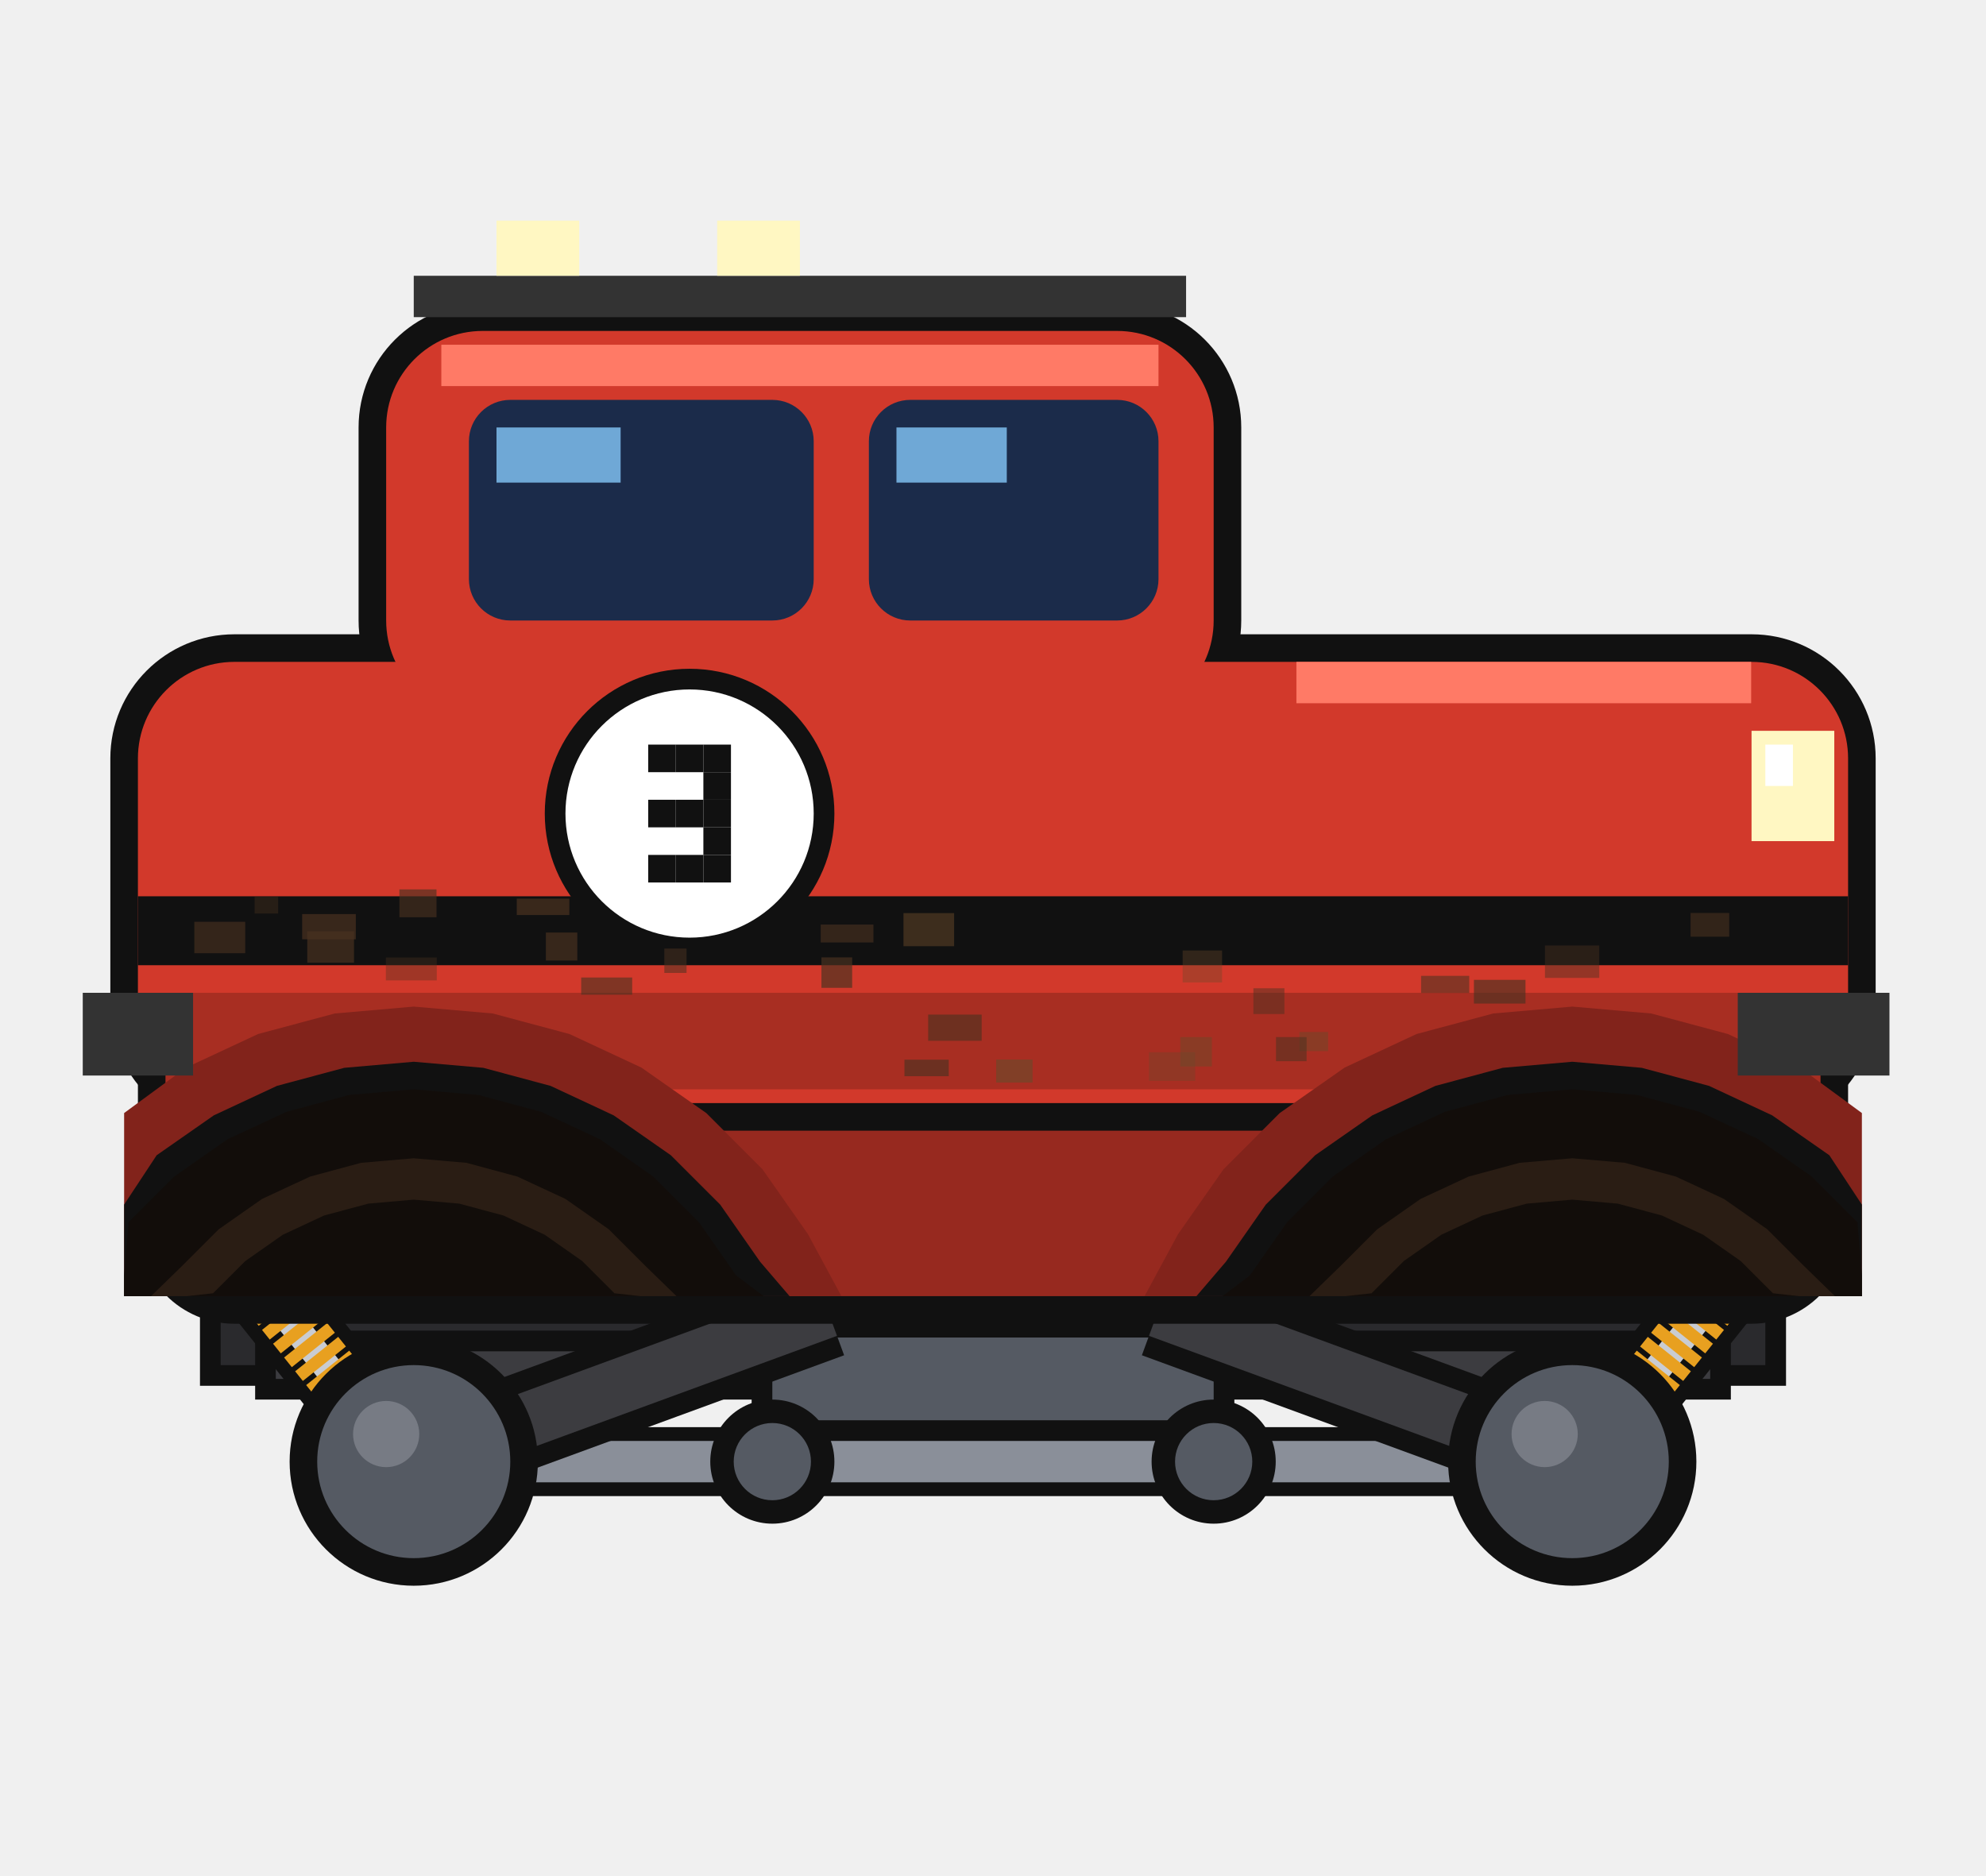
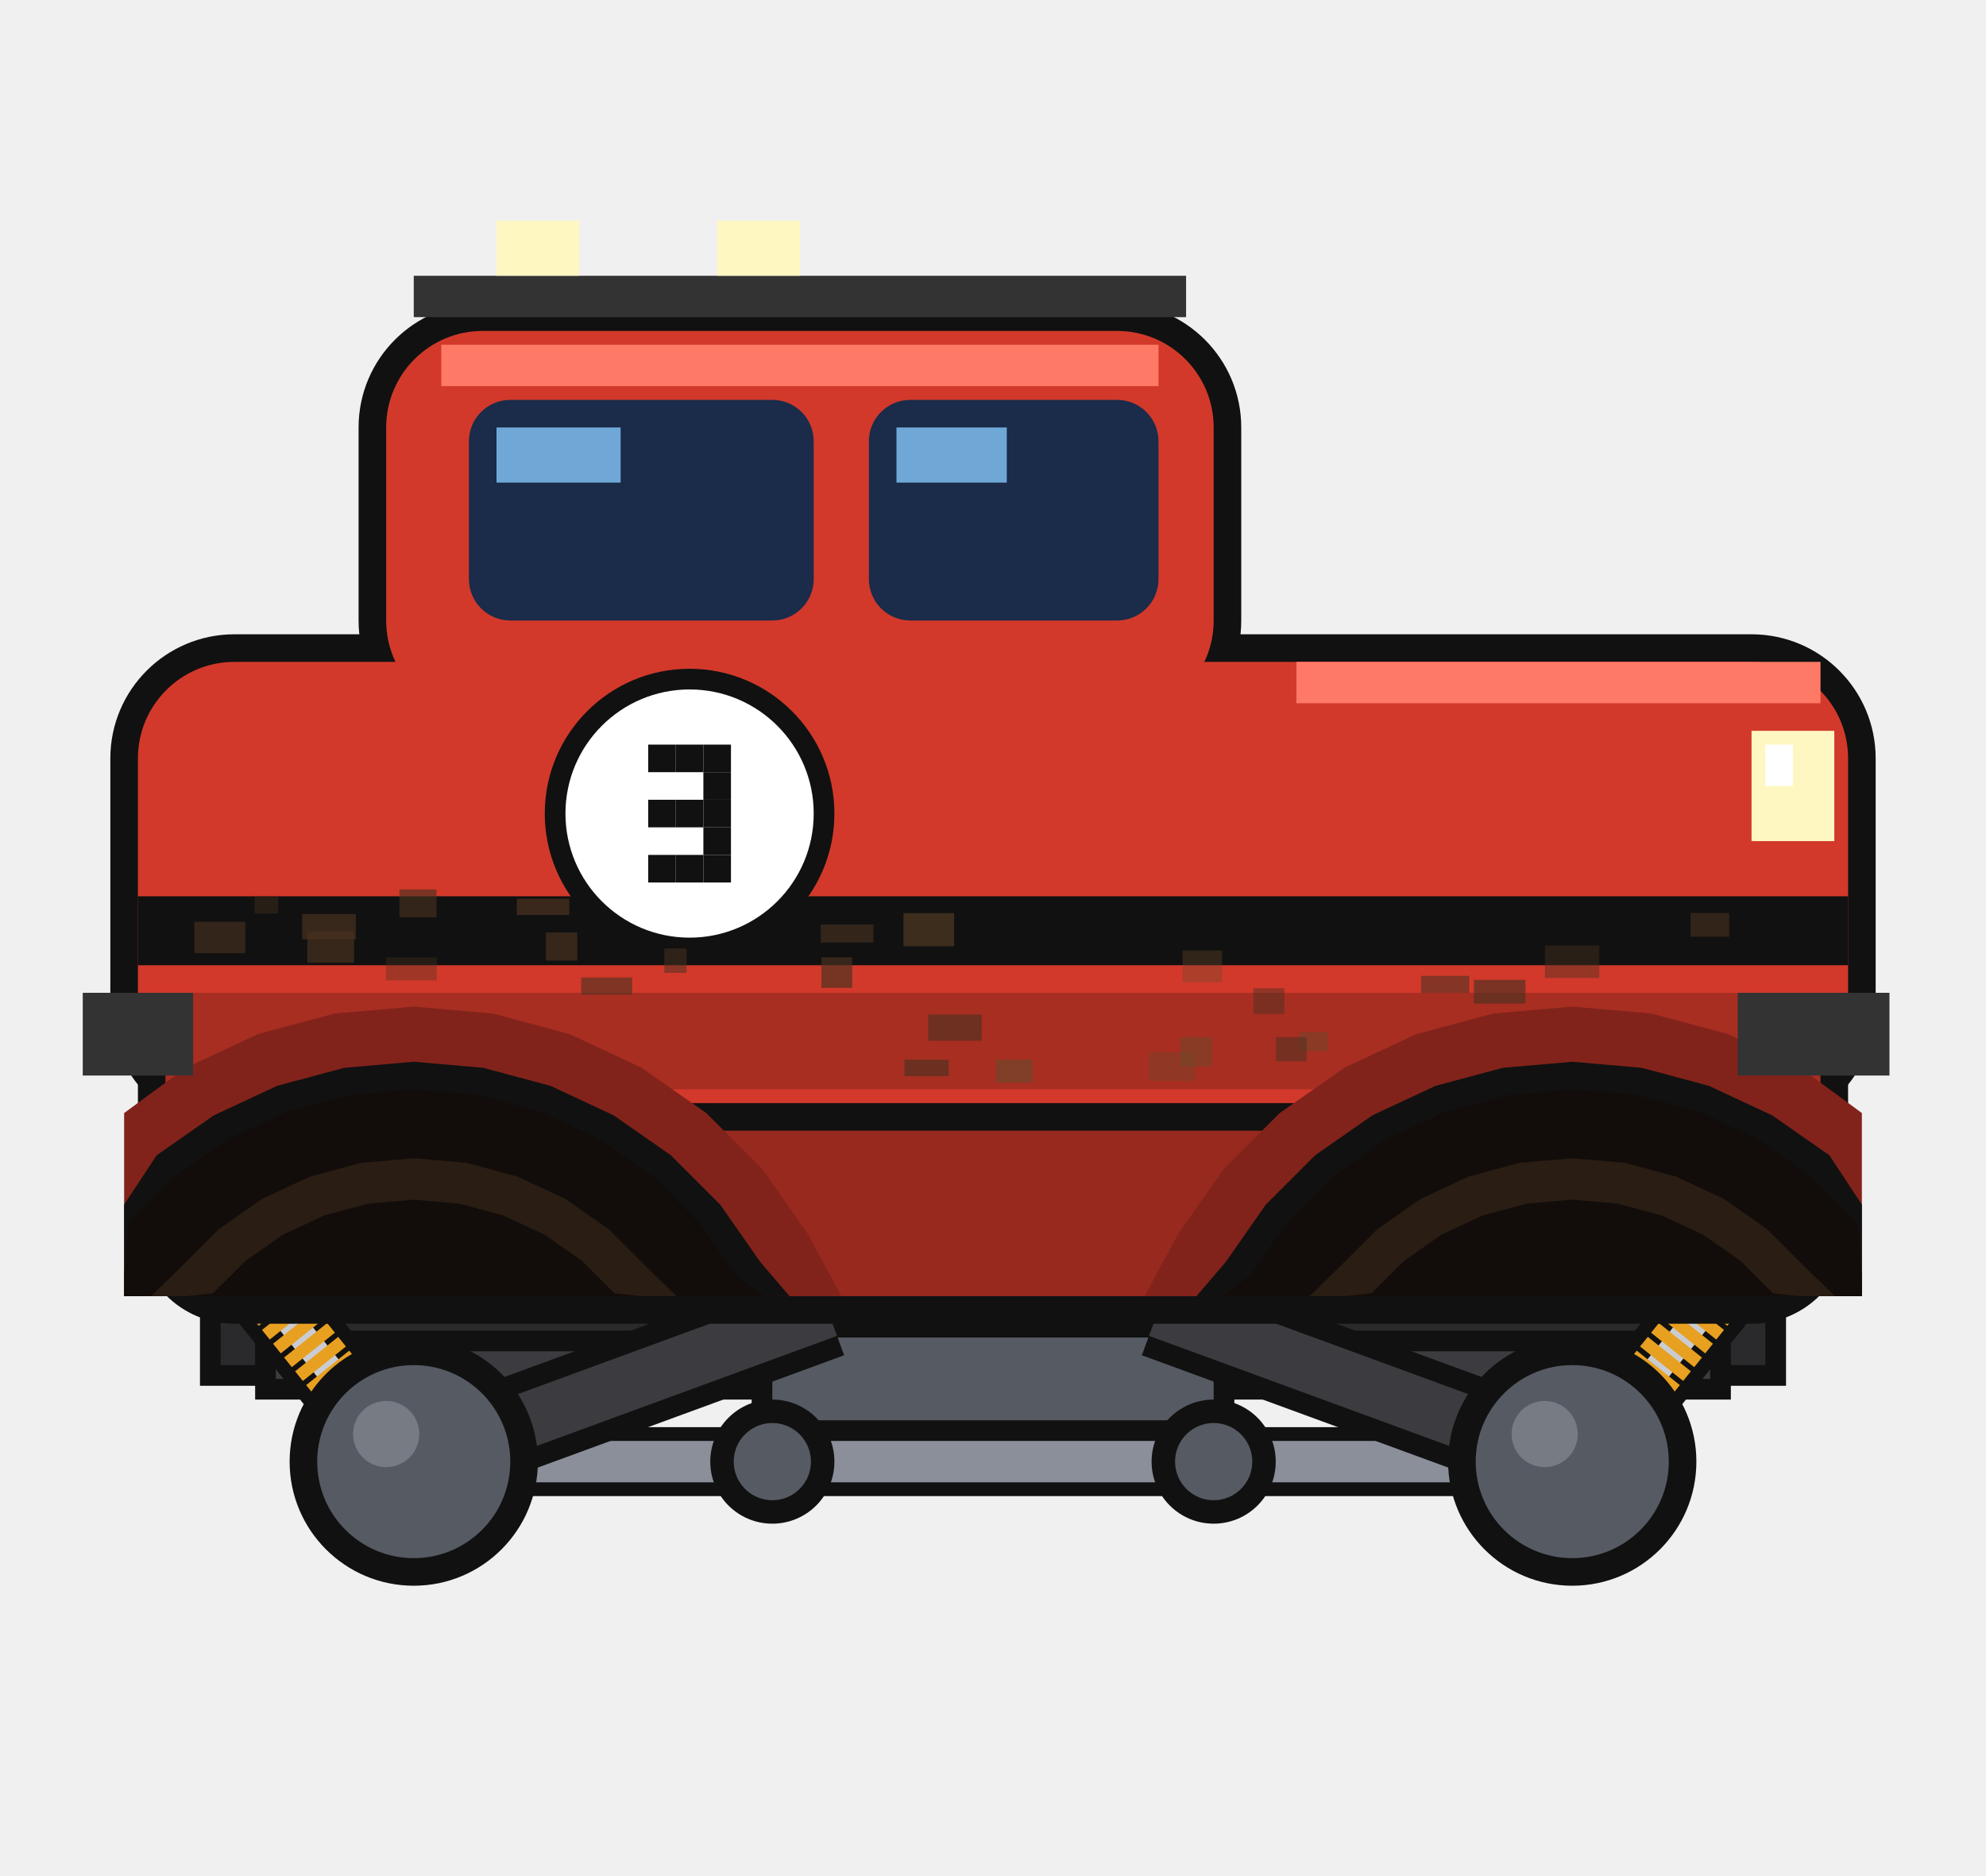
- <svg xmlns="http://www.w3.org/2000/svg" width="144" height="136" viewBox="0 0 144 136" version="1.1" id="svg100">
-   <defs id="defs100" />
-   <rect x="14.5" y="89.5" width="115" height="11" fill="#111111" id="rect1" />
-   <rect x="16" y="91" width="112" height="8" fill="#2a2a2d" id="rect2" />
-   <rect x="18.5" y="96.5" width="107" height="5" fill="#111111" id="rect3" />
-   <rect x="20" y="98" width="104" height="2" fill="#3c3c40" id="rect4" />
-   <rect x="54.5" y="95.5" width="35" height="9" fill="#111111" id="rect5" />
-   <rect x="56" y="97" width="32" height="6" fill="#555a63" id="rect6" />
-   <line x1="30" y1="106" x2="114" y2="106" fill="none" stroke="#111111" stroke-width="5" id="line6" />
-   <line x1="30" y1="106" x2="114" y2="106" fill="none" stroke="#8a8f99" stroke-width="3" id="line7" />
-   <circle cx="56" cy="106" r="4.5" fill="#111111" id="circle7" />
-   <circle cx="88" cy="106" r="4.5" fill="#111111" id="circle8" />
-   <circle cx="56" cy="106" r="2.8" fill="#555a63" id="circle9" />
-   <circle cx="88" cy="106" r="2.8" fill="#555a63" id="circle10" />
-   <line x1="30" y1="106" x2="60" y2="95" fill="none" stroke="#111111" stroke-width="7" id="line10" />
-   <line x1="30" y1="106" x2="60" y2="95" fill="none" stroke="#3c3c40" stroke-width="4" id="line11" />
-   <line x1="18" y1="92" x2="26" y2="102" fill="none" stroke="#111111" stroke-width="6" id="line12" />
-   <line x1="18" y1="92" x2="26" y2="102" fill="none" stroke="#c9ccd2" stroke-width="2" id="line13" />
-   <line x1="18.96" y1="93.2" x2="19.52" y2="93.9" fill="none" stroke="#e8a020" stroke-width="4" id="line14" />
-   <line x1="19.76" y1="94.2" x2="20.32" y2="94.9" fill="none" stroke="#e8a020" stroke-width="4" id="line15" />
-   <line x1="20.56" y1="95.2" x2="21.12" y2="95.9" fill="none" stroke="#e8a020" stroke-width="4" id="line16" />
-   <line x1="21.36" y1="96.2" x2="21.92" y2="96.9" fill="none" stroke="#e8a020" stroke-width="4" id="line17" />
-   <line x1="22.16" y1="97.2" x2="22.72" y2="97.9" fill="none" stroke="#e8a020" stroke-width="4" id="line18" />
-   <line x1="22.96" y1="98.2" x2="23.52" y2="98.9" fill="none" stroke="#e8a020" stroke-width="4" id="line19" />
-   <line x1="23.76" y1="99.2" x2="24.32" y2="99.9" fill="none" stroke="#e8a020" stroke-width="4" id="line20" />
-   <circle cx="30" cy="106" r="9" fill="#111111" id="circle20" />
-   <circle cx="30" cy="106" r="7" fill="#555a63" id="circle21" />
-   <circle cx="28" cy="104" r="2.4" fill="#777b84" id="circle22" />
-   <line x1="114" y1="106" x2="84" y2="95" fill="none" stroke="#111111" stroke-width="7" id="line22" />
-   <line x1="114" y1="106" x2="84" y2="95" fill="none" stroke="#3c3c40" stroke-width="4" id="line23" />
-   <line x1="126" y1="92" x2="118" y2="102" fill="none" stroke="#111111" stroke-width="6" id="line24" />
-   <line x1="126" y1="92" x2="118" y2="102" fill="none" stroke="#c9ccd2" stroke-width="2" id="line25" />
-   <line x1="125.04" y1="93.2" x2="124.48" y2="93.9" fill="none" stroke="#e8a020" stroke-width="4" id="line26" />
-   <line x1="124.24" y1="94.2" x2="123.68" y2="94.9" fill="none" stroke="#e8a020" stroke-width="4" id="line27" />
-   <line x1="123.44" y1="95.2" x2="122.88" y2="95.9" fill="none" stroke="#e8a020" stroke-width="4" id="line28" />
-   <line x1="122.64" y1="96.2" x2="122.08" y2="96.9" fill="none" stroke="#e8a020" stroke-width="4" id="line29" />
-   <line x1="121.84" y1="97.2" x2="121.28" y2="97.9" fill="none" stroke="#e8a020" stroke-width="4" id="line30" />
-   <line x1="121.04" y1="98.2" x2="120.48" y2="98.9" fill="none" stroke="#e8a020" stroke-width="4" id="line31" />
-   <line x1="120.24" y1="99.2" x2="119.68" y2="99.9" fill="none" stroke="#e8a020" stroke-width="4" id="line32" />
-   <circle cx="114" cy="106" r="9" fill="#111111" id="circle32" />
-   <circle cx="114" cy="106" r="7" fill="#555a63" id="circle33" />
-   <circle cx="112" cy="104" r="2.4" fill="#777b84" id="circle34" />
-   <rect x="10" y="70" width="124" height="26" rx="7" fill="#111111" id="rect34" />
-   <rect x="12" y="72" width="120" height="22" rx="5" fill="#97291f" id="rect35" />
-   <rect x="8" y="46" width="128" height="36" rx="9" fill="#111111" id="rect36" />
-   <rect x="26" y="22" width="64" height="32" rx="9" fill="#111111" id="rect37" />
-   <rect x="10" y="48" width="124" height="32" rx="7" fill="#d2392b" id="rect38" />
-   <rect x="28" y="24" width="60" height="28" rx="7" fill="#d2392b" id="rect39" />
-   <rect x="12" y="72" width="120" height="7" fill="#a82e22" id="rect40" />
-   <rect x="32" y="25" width="52" height="3" fill="#ff7a66" id="rect41" />
-   <rect x="94" y="48" width="32.972" height="3" fill="#ff7a66" id="rect42" style="stroke-width:0.931" />
-   <rect x="10" y="65" width="124" height="5" fill="#111111" id="rect43" />
-   <rect x="34" y="29" width="25" height="16" rx="3" fill="#1b2b4a" id="rect44" />
-   <rect x="63" y="29" width="21" height="16" rx="3" fill="#1b2b4a" id="rect45" />
-   <rect x="36" y="31" width="9" height="4" fill="#6fa8d6" id="rect46" />
-   <rect x="65" y="31" width="8" height="4" fill="#6fa8d6" id="rect47" />
-   <polygon points="9,94 9,94 9,94 9,89.5 9,84.79 9,80.72 13.5,77.42 18.71,74.99 24.27,73.5 30,73 35.73,73.5 41.29,74.99 46.5,77.42 51.21,80.72 55.28,84.79 58.58,89.5 61.01,94 62.5,94 63,94" fill="#82231b" id="polygon47" />
-   <polygon points="9,94 9,94 9,94 9,91.5 9,87.36 11.36,83.78 15.5,80.89 20.08,78.75 24.96,77.44 30,77 35.04,77.44 39.92,78.75 44.5,80.89 48.64,83.78 52.22,87.36 55.11,91.5 57.25,94 58.56,94 59,94" fill="#111111" id="polygon48" />
-   <polygon points="9,94 9,94 9,94 9,92.5 9.32,88.64 12.64,85.32 16.5,82.62 20.77,80.63 25.31,79.41 30,79 34.69,79.41 39.23,80.63 43.5,82.62 47.36,85.32 50.68,88.64 53.38,92.5 55.37,94 56.59,94 57,94" fill="#120d0a" id="polygon49" />
-   <polygon points="9,94 9,94 9.33,94 10.95,94 13.15,91.86 15.86,89.15 19,86.95 22.48,85.33 26.18,84.33 30,84 33.82,84.33 37.52,85.33 41,86.95 44.14,89.15 46.85,91.86 49.05,94 50.67,94 51.67,94 52,94" fill="#2a1d14" id="polygon50" />
-   <polygon points="11,94 11.29,94 12.15,94 13.55,94 15.45,93.79 17.79,91.45 20.5,89.55 23.5,88.15 26.7,87.29 30,87 33.3,87.29 36.5,88.15 39.5,89.55 42.21,91.45 44.55,93.79 46.45,94 47.85,94 48.71,94 49,94" fill="#120d0a" id="polygon51" />
-   <polygon points="81,94 81.5,94 82.99,94 85.42,89.5 88.72,84.79 92.79,80.72 97.5,77.42 102.71,74.99 108.27,73.5 114,73 119.73,73.5 125.29,74.99 130.5,77.42 135,80.72 135,84.79 135,89.5 135,94 135,94 135,94" fill="#82231b" id="polygon52" />
-   <polygon points="85,94 85.44,94 86.75,94 88.89,91.5 91.78,87.36 95.36,83.78 99.5,80.89 104.08,78.75 108.96,77.44 114,77 119.04,77.44 123.92,78.75 128.5,80.89 132.64,83.78 135,87.36 135,91.5 135,94 135,94 135,94" fill="#111111" id="polygon53" />
-   <polygon points="87,94 87.41,94 88.63,94 90.62,92.5 93.32,88.64 96.64,85.32 100.5,82.62 104.77,80.63 109.31,79.41 114,79 118.69,79.41 123.23,80.63 127.5,82.62 131.36,85.32 134.68,88.64 135,92.5 135,94 135,94 135,94" fill="#120d0a" id="polygon54" />
-   <polygon points="92,94 92.33,94 93.33,94 94.95,94 97.15,91.86 99.86,89.15 103,86.95 106.48,85.33 110.18,84.33 114,84 117.82,84.33 121.52,85.33 125,86.95 128.14,89.15 130.85,91.86 133.05,94 134.67,94 135,94 135,94" fill="#2a1d14" id="polygon55" />
-   <polygon points="95,94 95.29,94 96.15,94 97.55,94 99.45,93.79 101.79,91.45 104.5,89.55 107.5,88.15 110.7,87.29 114,87 117.3,87.29 120.5,88.15 123.5,89.55 126.21,91.45 128.55,93.79 130.45,94 131.85,94 132.71,94 133,94" fill="#120d0a" id="polygon56" />
-   <circle cx="50" cy="59" r="10.5" fill="#111111" id="circle56" />
-   <circle cx="50" cy="59" r="9" fill="#ffffff" id="circle57" />
-   <rect x="47" y="54" width="2" height="2" fill="#111111" id="rect57" />
-   <rect x="49" y="54" width="2" height="2" fill="#111111" id="rect58" />
-   <rect x="51" y="54" width="2" height="2" fill="#111111" id="rect59" />
-   <rect x="51" y="56" width="2" height="2" fill="#111111" id="rect60" />
-   <rect x="47" y="58" width="2" height="2" fill="#111111" id="rect61" />
-   <rect x="49" y="58" width="2" height="2" fill="#111111" id="rect62" />
-   <rect x="51" y="58" width="2" height="2" fill="#111111" id="rect63" />
-   <rect x="51" y="60" width="2" height="2" fill="#111111" id="rect64" />
-   <rect x="47" y="62" width="2" height="2" fill="#111111" id="rect65" />
-   <rect x="49" y="62" width="2" height="2" fill="#111111" id="rect66" />
-   <rect x="51" y="62" width="2" height="2" fill="#111111" id="rect67" />
-   <rect x="30" y="20" width="56" height="3" fill="#333333" id="rect68" />
-   <rect x="36" y="16" width="6" height="4" fill="#fff7c2" id="rect69" />
-   <rect x="52" y="16" width="6" height="4" fill="#fff7c2" id="rect70" />
-   <rect x="127" y="53" width="6" height="8" fill="#fff7c2" id="rect71" />
-   <rect x="128" y="54" width="2" height="3" fill="#ffffff" id="rect72" />
-   <rect x="126" y="72" width="11" height="6" fill="#333333" id="rect73" />
-   <rect x="6" y="72" width="8" height="6" fill="#333333" id="rect74" />
-   <rect x="72.23" y="76.84" width="2.64" height="1.67" fill="#6b4a2a" fill-opacity="0.63" id="rect75" />
-   <rect x="37.47" y="65.17" width="3.81" height="1.19" fill="#4a3220" fill-opacity="0.7" id="rect76" />
-   <rect x="59.56" y="69.43" width="2.23" height="2.21" fill="#4a3220" fill-opacity="0.67" id="rect77" />
-   <rect x="122.58" y="66.21" width="2.8" height="1.72" fill="#4a3220" fill-opacity="0.59" id="rect78" />
-   <rect x="48.17" y="68.79" width="1.61" height="1.77" fill="#4a3220" fill-opacity="0.53" id="rect79" />
-   <rect x="18.46" y="65.04" width="1.71" height="1.21" fill="#4a3220" fill-opacity="0.4" id="rect80" />
-   <rect x="103.04" y="70.77" width="3.49" height="1.24" fill="#4a3220" fill-opacity="0.57" id="rect81" />
-   <rect x="65.58" y="76.85" width="3.21" height="1.2" fill="#4a3220" fill-opacity="0.63" id="rect82" />
-   <rect x="83.31" y="76.31" width="3.35" height="2.08" fill="#6b4a2a" fill-opacity="0.36" id="rect83" />
-   <rect x="85.58" y="75.21" width="2.29" height="2.13" fill="#6b4a2a" fill-opacity="0.49" id="rect84" />
-   <rect x="27.98" y="69.44" width="3.69" height="1.66" fill="#4a3220" fill-opacity="0.37" id="rect85" />
-   <rect x="65.51" y="66.22" width="3.67" height="2.4" fill="#6b4a2a" fill-opacity="0.5" id="rect86" />
-   <rect x="21.91" y="66.29" width="3.89" height="1.83" fill="#4a3220" fill-opacity="0.69" id="rect87" />
-   <rect x="14.09" y="66.85" width="3.69" height="2.28" fill="#4a3220" fill-opacity="0.61" id="rect88" />
-   <rect x="112.02" y="68.57" width="3.94" height="2.35" fill="#4a3220" fill-opacity="0.45" id="rect89" />
-   <rect x="94.22" y="74.84" width="2.08" height="1.39" fill="#6b4a2a" fill-opacity="0.49" id="rect90" />
-   <rect x="85.75" y="68.93" width="2.86" height="2.32" fill="#6b4a2a" fill-opacity="0.36" id="rect91" />
-   <rect x="106.87" y="71.06" width="3.74" height="1.72" fill="#4a3220" fill-opacity="0.63" id="rect92" />
-   <rect x="39.58" y="67.63" width="2.28" height="2.03" fill="#4a3220" fill-opacity="0.66" id="rect93" />
-   <rect x="90.88" y="71.67" width="2.25" height="1.87" fill="#4a3220" fill-opacity="0.47" id="rect94" />
-   <rect x="67.3" y="73.58" width="3.88" height="1.9" fill="#4a3220" fill-opacity="0.61" id="rect95" />
-   <rect x="28.96" y="64.5" width="2.69" height="2.02" fill="#4a3220" fill-opacity="0.63" id="rect96" />
-   <rect x="92.52" y="75.21" width="2.22" height="1.75" fill="#4a3220" fill-opacity="0.53" id="rect97" />
-   <rect x="22.28" y="67.54" width="3.39" height="2.28" fill="#4a3220" fill-opacity="0.67" id="rect98" />
-   <rect x="59.51" y="67.05" width="3.82" height="1.3" fill="#4a3220" fill-opacity="0.63" id="rect99" />
-   <rect x="42.14" y="70.89" width="3.7" height="1.25" fill="#4a3220" fill-opacity="0.6" id="rect100" />
+ <svg xmlns="http://www.w3.org/2000/svg" width="144" height="136" viewBox="0 0 144 136">
+   <rect x="14.5" y="89.5" width="115" height="11" fill="#111111" />
+   <rect x="16" y="91" width="112" height="8" fill="#2a2a2d" />
+   <rect x="18.5" y="96.5" width="107" height="5" fill="#111111" />
+   <rect x="20" y="98" width="104" height="2" fill="#3c3c40" />
+   <rect x="54.5" y="95.5" width="35" height="9" fill="#111111" />
+   <rect x="56" y="97" width="32" height="6" fill="#555a63" />
+   <line x1="30" y1="106" x2="114" y2="106" fill="none" stroke="#111111" stroke-width="5" />
+   <line x1="30" y1="106" x2="114" y2="106" fill="none" stroke="#8a8f99" stroke-width="3" />
+   <circle cx="56" cy="106" r="4.5" fill="#111111" />
+   <circle cx="88" cy="106" r="4.5" fill="#111111" />
+   <circle cx="56" cy="106" r="2.8" fill="#555a63" />
+   <circle cx="88" cy="106" r="2.8" fill="#555a63" />
+   <line x1="30" y1="106" x2="60" y2="95" fill="none" stroke="#111111" stroke-width="7" />
+   <line x1="30" y1="106" x2="60" y2="95" fill="none" stroke="#3c3c40" stroke-width="4" />
+   <line x1="18" y1="92" x2="26" y2="102" fill="none" stroke="#111111" stroke-width="6" />
+   <line x1="18" y1="92" x2="26" y2="102" fill="none" stroke="#c9ccd2" stroke-width="2" />
+   <line x1="18.96" y1="93.2" x2="19.52" y2="93.9" fill="none" stroke="#e8a020" stroke-width="4" />
+   <line x1="19.76" y1="94.2" x2="20.32" y2="94.9" fill="none" stroke="#e8a020" stroke-width="4" />
+   <line x1="20.56" y1="95.2" x2="21.12" y2="95.9" fill="none" stroke="#e8a020" stroke-width="4" />
+   <line x1="21.36" y1="96.2" x2="21.92" y2="96.9" fill="none" stroke="#e8a020" stroke-width="4" />
+   <line x1="22.16" y1="97.2" x2="22.72" y2="97.9" fill="none" stroke="#e8a020" stroke-width="4" />
+   <line x1="22.96" y1="98.2" x2="23.52" y2="98.9" fill="none" stroke="#e8a020" stroke-width="4" />
+   <line x1="23.76" y1="99.2" x2="24.32" y2="99.9" fill="none" stroke="#e8a020" stroke-width="4" />
+   <circle cx="30" cy="106" r="9" fill="#111111" />
+   <circle cx="30" cy="106" r="7" fill="#555a63" />
+   <circle cx="28" cy="104" r="2.4" fill="#777b84" />
+   <line x1="114" y1="106" x2="84" y2="95" fill="none" stroke="#111111" stroke-width="7" />
+   <line x1="114" y1="106" x2="84" y2="95" fill="none" stroke="#3c3c40" stroke-width="4" />
+   <line x1="126" y1="92" x2="118" y2="102" fill="none" stroke="#111111" stroke-width="6" />
+   <line x1="126" y1="92" x2="118" y2="102" fill="none" stroke="#c9ccd2" stroke-width="2" />
+   <line x1="125.04" y1="93.2" x2="124.48" y2="93.9" fill="none" stroke="#e8a020" stroke-width="4" />
+   <line x1="124.24" y1="94.2" x2="123.68" y2="94.9" fill="none" stroke="#e8a020" stroke-width="4" />
+   <line x1="123.44" y1="95.2" x2="122.88" y2="95.9" fill="none" stroke="#e8a020" stroke-width="4" />
+   <line x1="122.64" y1="96.2" x2="122.08" y2="96.9" fill="none" stroke="#e8a020" stroke-width="4" />
+   <line x1="121.84" y1="97.2" x2="121.28" y2="97.9" fill="none" stroke="#e8a020" stroke-width="4" />
+   <line x1="121.04" y1="98.2" x2="120.48" y2="98.9" fill="none" stroke="#e8a020" stroke-width="4" />
+   <line x1="120.24" y1="99.2" x2="119.68" y2="99.9" fill="none" stroke="#e8a020" stroke-width="4" />
+   <circle cx="114" cy="106" r="9" fill="#111111" />
+   <circle cx="114" cy="106" r="7" fill="#555a63" />
+   <circle cx="112" cy="104" r="2.4" fill="#777b84" />
+   <rect x="10" y="70" width="124" height="26" rx="7" fill="#111111" />
+   <rect x="12" y="72" width="120" height="22" rx="5" fill="#97291f" />
+   <rect x="8" y="46" width="128" height="36" rx="9" fill="#111111" />
+   <rect x="26" y="22" width="64" height="32" rx="9" fill="#111111" />
+   <rect x="10" y="48" width="124" height="32" rx="7" fill="#d2392b" />
+   <rect x="28" y="24" width="60" height="28" rx="7" fill="#d2392b" />
+   <rect x="12" y="72" width="120" height="7" fill="#a82e22" />
+   <rect x="32" y="25" width="52" height="3" fill="#ff7a66" />
+   <rect x="94" y="48" width="38" height="3" fill="#ff7a66" />
+   <rect x="10" y="65" width="124" height="5" fill="#111111" />
+   <rect x="34" y="29" width="25" height="16" rx="3" fill="#1b2b4a" />
+   <rect x="63" y="29" width="21" height="16" rx="3" fill="#1b2b4a" />
+   <rect x="36" y="31" width="9" height="4" fill="#6fa8d6" />
+   <rect x="65" y="31" width="8" height="4" fill="#6fa8d6" />
+   <polygon points="9,94 9,94 9,94 9,89.5 9,84.79 9,80.72 13.5,77.42 18.71,74.99 24.27,73.5 30,73 35.73,73.5 41.29,74.99 46.5,77.42 51.21,80.72 55.28,84.79 58.58,89.5 61.01,94 62.5,94 63,94" fill="#82231b" />
+   <polygon points="9,94 9,94 9,94 9,91.5 9,87.36 11.36,83.78 15.5,80.89 20.08,78.75 24.96,77.44 30,77 35.04,77.44 39.92,78.75 44.5,80.89 48.64,83.78 52.22,87.36 55.11,91.5 57.25,94 58.56,94 59,94" fill="#111111" />
+   <polygon points="9,94 9,94 9,94 9,92.5 9.32,88.64 12.64,85.32 16.5,82.62 20.77,80.63 25.31,79.41 30,79 34.69,79.41 39.23,80.63 43.5,82.62 47.36,85.32 50.68,88.64 53.38,92.5 55.37,94 56.59,94 57,94" fill="#120d0a" />
+   <polygon points="9,94 9,94 9.33,94 10.95,94 13.15,91.86 15.86,89.15 19,86.95 22.48,85.33 26.18,84.33 30,84 33.82,84.33 37.52,85.33 41,86.95 44.14,89.15 46.85,91.86 49.05,94 50.67,94 51.67,94 52,94" fill="#2a1d14" />
+   <polygon points="11,94 11.29,94 12.15,94 13.55,94 15.45,93.79 17.79,91.45 20.5,89.55 23.5,88.15 26.7,87.29 30,87 33.3,87.29 36.5,88.15 39.5,89.55 42.21,91.45 44.55,93.79 46.45,94 47.85,94 48.71,94 49,94" fill="#120d0a" />
+   <polygon points="81,94 81.5,94 82.99,94 85.42,89.5 88.72,84.79 92.79,80.72 97.5,77.42 102.71,74.99 108.27,73.5 114,73 119.73,73.5 125.29,74.99 130.5,77.42 135,80.72 135,84.79 135,89.5 135,94 135,94 135,94" fill="#82231b" />
+   <polygon points="85,94 85.44,94 86.75,94 88.89,91.5 91.78,87.36 95.36,83.78 99.5,80.89 104.08,78.75 108.96,77.44 114,77 119.04,77.44 123.92,78.75 128.5,80.89 132.64,83.78 135,87.36 135,91.5 135,94 135,94 135,94" fill="#111111" />
+   <polygon points="87,94 87.41,94 88.63,94 90.62,92.5 93.32,88.64 96.64,85.32 100.5,82.62 104.77,80.63 109.31,79.41 114,79 118.69,79.41 123.23,80.63 127.5,82.62 131.36,85.32 134.68,88.64 135,92.5 135,94 135,94 135,94" fill="#120d0a" />
+   <polygon points="92,94 92.33,94 93.33,94 94.95,94 97.15,91.86 99.86,89.15 103,86.95 106.48,85.33 110.18,84.33 114,84 117.82,84.33 121.52,85.33 125,86.95 128.14,89.15 130.85,91.86 133.05,94 134.67,94 135,94 135,94" fill="#2a1d14" />
+   <polygon points="95,94 95.29,94 96.15,94 97.55,94 99.45,93.79 101.79,91.45 104.5,89.55 107.5,88.15 110.7,87.29 114,87 117.3,87.29 120.5,88.15 123.5,89.55 126.21,91.45 128.55,93.79 130.45,94 131.85,94 132.71,94 133,94" fill="#120d0a" />
+   <circle cx="50" cy="59" r="10.5" fill="#111111" />
+   <circle cx="50" cy="59" r="9" fill="#ffffff" />
+   <rect x="47" y="54" width="2" height="2" fill="#111111" />
+   <rect x="49" y="54" width="2" height="2" fill="#111111" />
+   <rect x="51" y="54" width="2" height="2" fill="#111111" />
+   <rect x="51" y="56" width="2" height="2" fill="#111111" />
+   <rect x="47" y="58" width="2" height="2" fill="#111111" />
+   <rect x="49" y="58" width="2" height="2" fill="#111111" />
+   <rect x="51" y="58" width="2" height="2" fill="#111111" />
+   <rect x="51" y="60" width="2" height="2" fill="#111111" />
+   <rect x="47" y="62" width="2" height="2" fill="#111111" />
+   <rect x="49" y="62" width="2" height="2" fill="#111111" />
+   <rect x="51" y="62" width="2" height="2" fill="#111111" />
+   <rect x="30" y="20" width="56" height="3" fill="#333333" />
+   <rect x="36" y="16" width="6" height="4" fill="#fff7c2" />
+   <rect x="52" y="16" width="6" height="4" fill="#fff7c2" />
+   <rect x="127" y="53" width="6" height="8" fill="#fff7c2" />
+   <rect x="128" y="54" width="2" height="3" fill="#ffffff" />
+   <rect x="126" y="72" width="11" height="6" fill="#333333" />
+   <rect x="6" y="72" width="8" height="6" fill="#333333" />
+   <rect x="72.23" y="76.84" width="2.64" height="1.67" fill="#6b4a2a" fill-opacity="0.63" />
+   <rect x="37.47" y="65.17" width="3.81" height="1.19" fill="#4a3220" fill-opacity="0.7" />
+   <rect x="59.56" y="69.43" width="2.23" height="2.21" fill="#4a3220" fill-opacity="0.67" />
+   <rect x="122.58" y="66.21" width="2.8" height="1.72" fill="#4a3220" fill-opacity="0.59" />
+   <rect x="48.17" y="68.79" width="1.61" height="1.77" fill="#4a3220" fill-opacity="0.53" />
+   <rect x="18.46" y="65.04" width="1.71" height="1.21" fill="#4a3220" fill-opacity="0.4" />
+   <rect x="103.04" y="70.77" width="3.49" height="1.24" fill="#4a3220" fill-opacity="0.57" />
+   <rect x="65.58" y="76.85" width="3.21" height="1.2" fill="#4a3220" fill-opacity="0.63" />
+   <rect x="83.31" y="76.31" width="3.35" height="2.08" fill="#6b4a2a" fill-opacity="0.36" />
+   <rect x="85.58" y="75.21" width="2.29" height="2.13" fill="#6b4a2a" fill-opacity="0.49" />
+   <rect x="27.98" y="69.44" width="3.69" height="1.66" fill="#4a3220" fill-opacity="0.37" />
+   <rect x="65.51" y="66.22" width="3.67" height="2.4" fill="#6b4a2a" fill-opacity="0.5" />
+   <rect x="21.91" y="66.29" width="3.89" height="1.83" fill="#4a3220" fill-opacity="0.69" />
+   <rect x="14.09" y="66.85" width="3.69" height="2.28" fill="#4a3220" fill-opacity="0.61" />
+   <rect x="112.02" y="68.57" width="3.94" height="2.35" fill="#4a3220" fill-opacity="0.45" />
+   <rect x="94.22" y="74.84" width="2.08" height="1.39" fill="#6b4a2a" fill-opacity="0.49" />
+   <rect x="85.75" y="68.93" width="2.86" height="2.32" fill="#6b4a2a" fill-opacity="0.36" />
+   <rect x="106.87" y="71.06" width="3.74" height="1.72" fill="#4a3220" fill-opacity="0.63" />
+   <rect x="39.58" y="67.63" width="2.28" height="2.03" fill="#4a3220" fill-opacity="0.66" />
+   <rect x="90.88" y="71.67" width="2.25" height="1.87" fill="#4a3220" fill-opacity="0.47" />
+   <rect x="67.3" y="73.58" width="3.88" height="1.9" fill="#4a3220" fill-opacity="0.61" />
+   <rect x="28.96" y="64.5" width="2.69" height="2.02" fill="#4a3220" fill-opacity="0.63" />
+   <rect x="92.52" y="75.21" width="2.22" height="1.75" fill="#4a3220" fill-opacity="0.53" />
+   <rect x="22.28" y="67.54" width="3.39" height="2.28" fill="#4a3220" fill-opacity="0.67" />
+   <rect x="59.51" y="67.05" width="3.82" height="1.3" fill="#4a3220" fill-opacity="0.63" />
+   <rect x="42.14" y="70.89" width="3.7" height="1.25" fill="#4a3220" fill-opacity="0.6" />
</svg>
